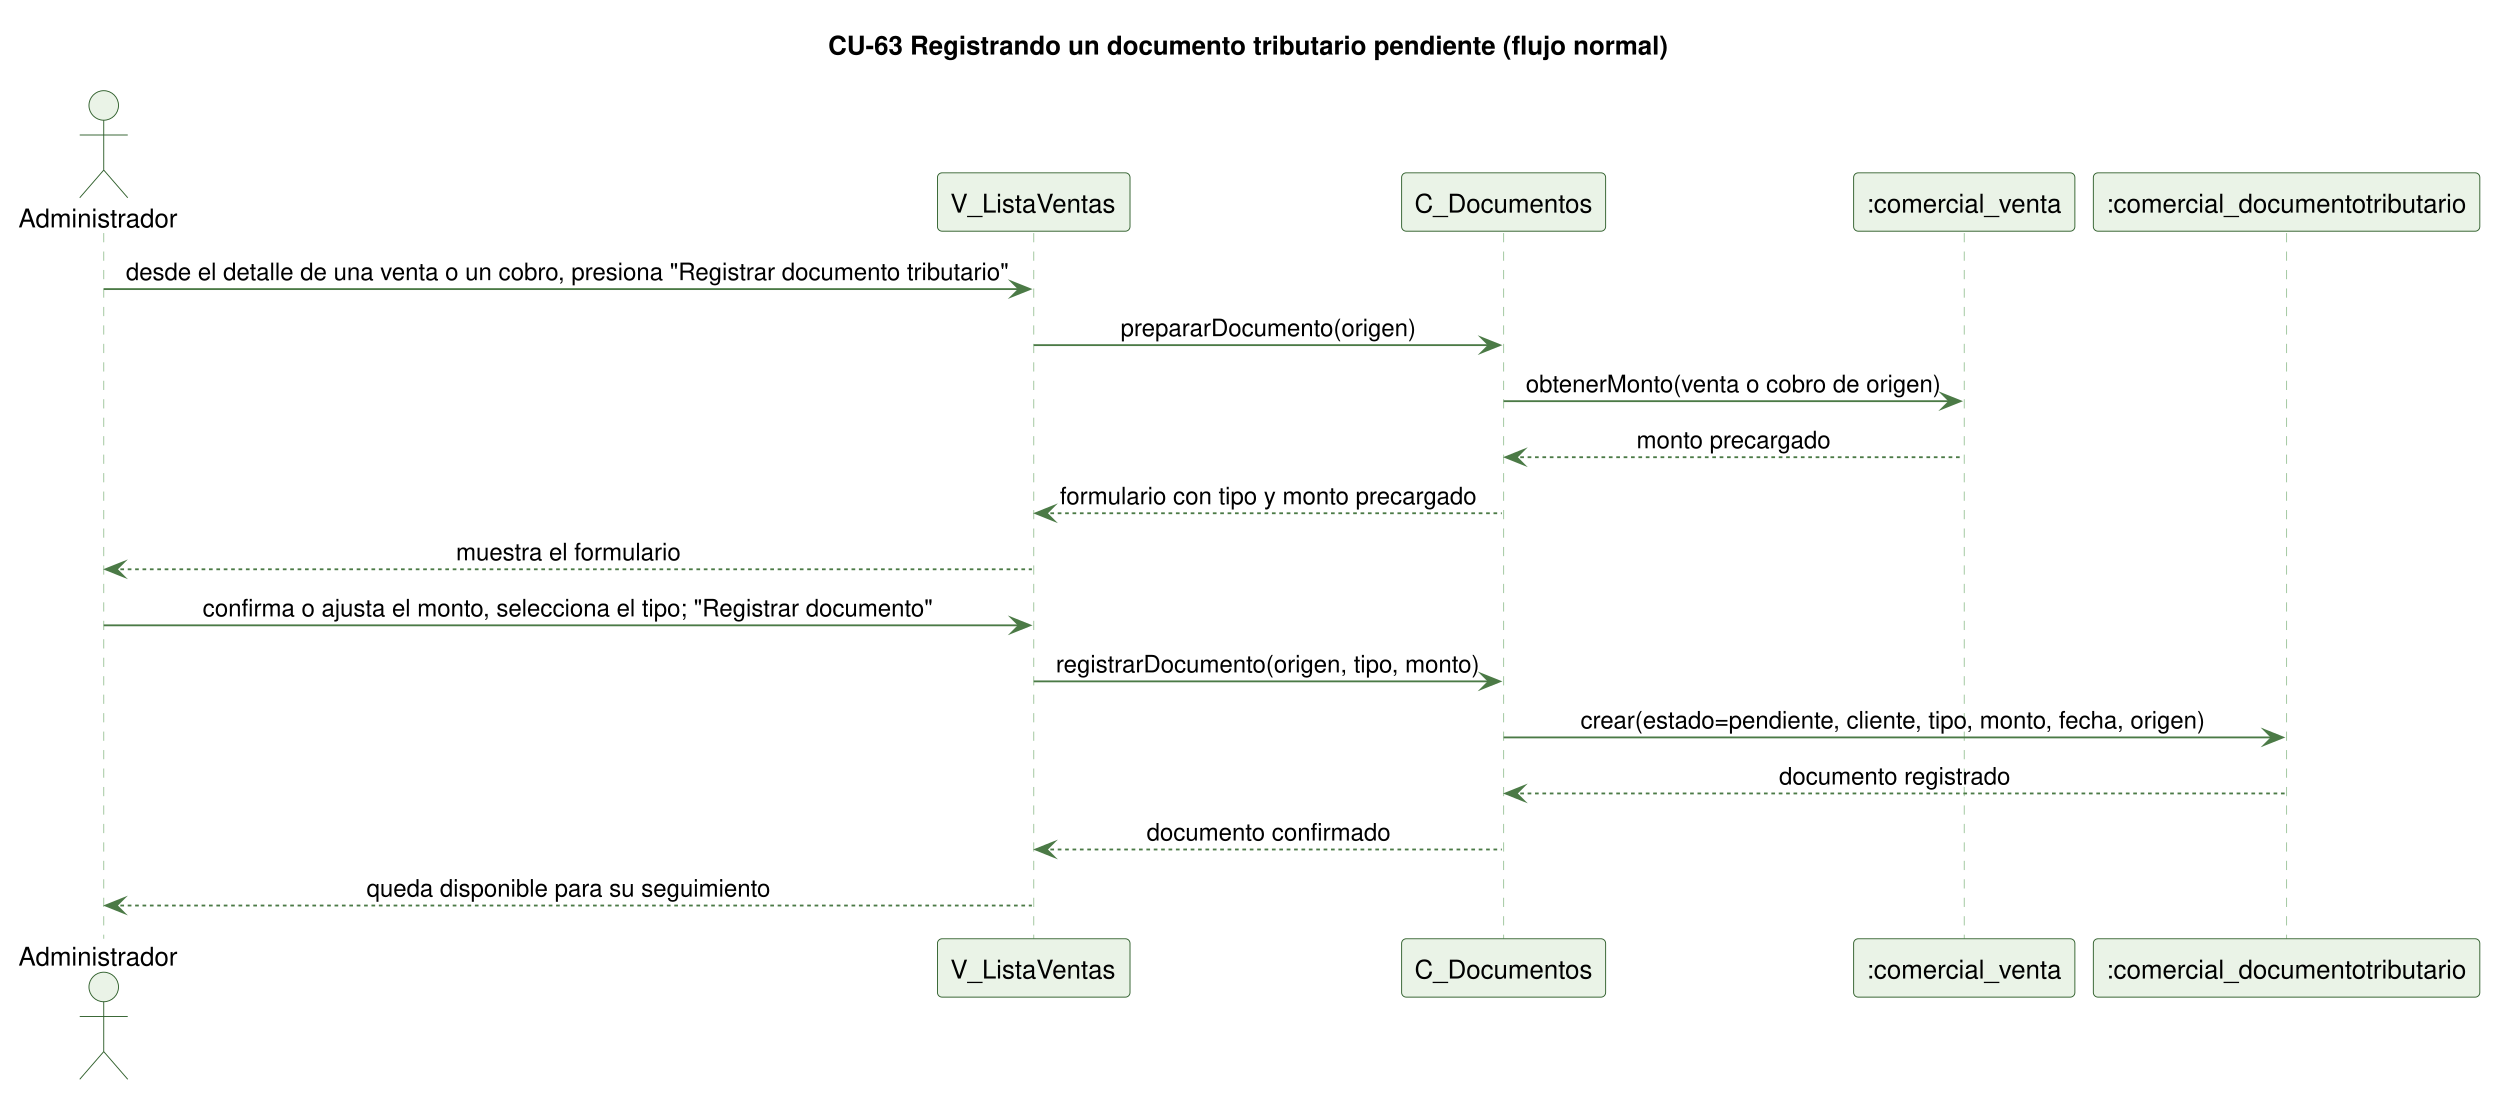
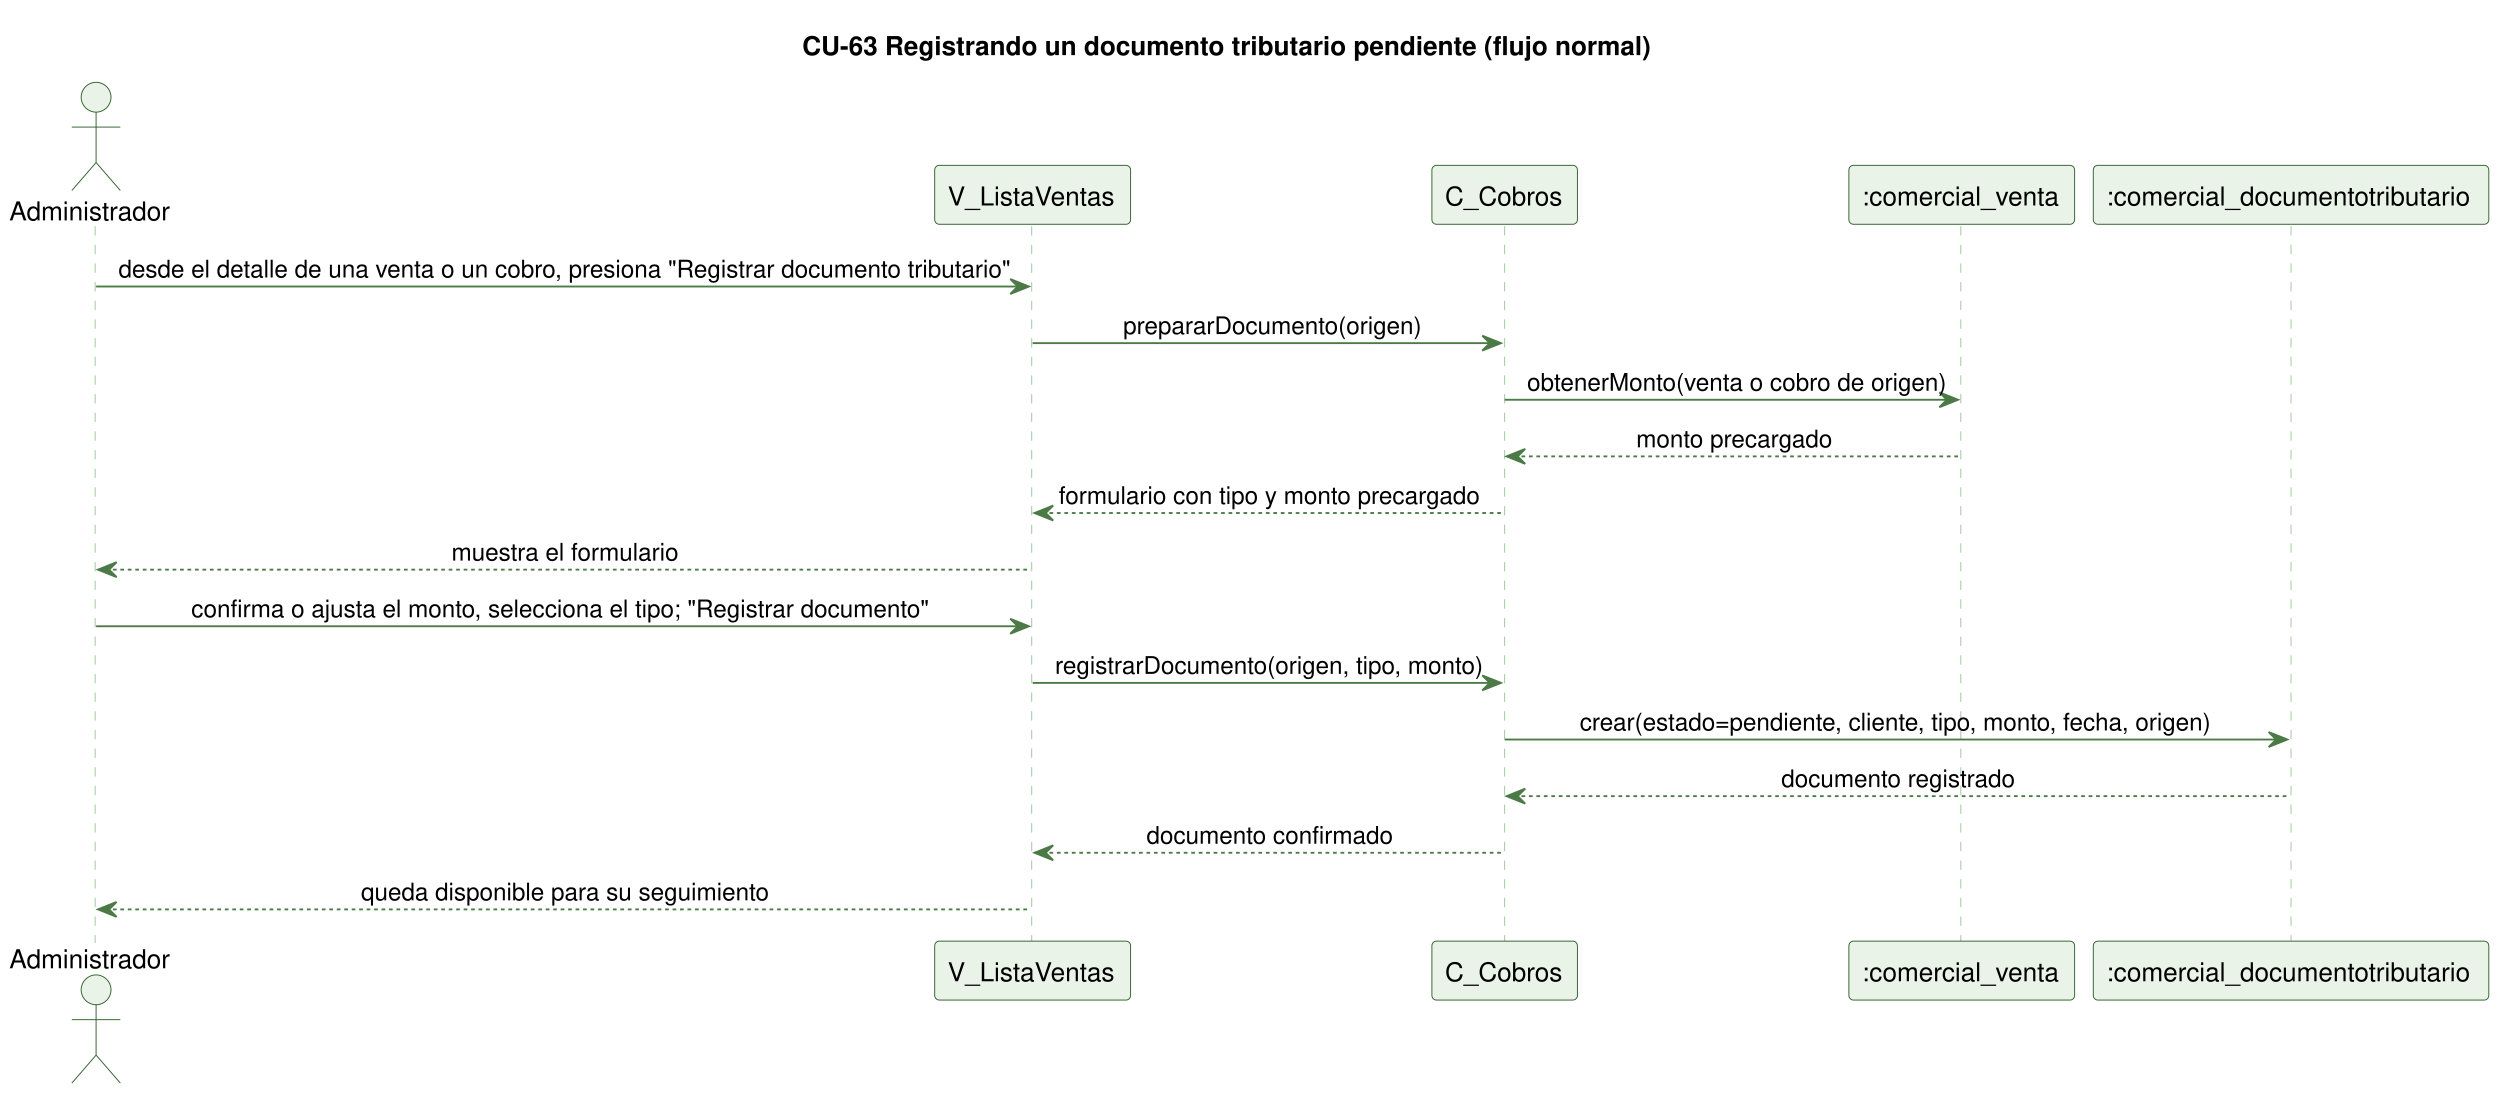
- <svg xmlns="http://www.w3.org/2000/svg" version="1.1" data-diagram-type="SEQUENCE" style="width:1354px;height:597px;background:#FFFFFF;" width="1354px" height="597px" viewBox="0 0 1354 597" zoomAndPan="magnify" preserveAspectRatio="none" contentStyleType="text/css">
+ <svg xmlns="http://www.w3.org/2000/svg" contentStyleType="text/css" height="587px" preserveAspectRatio="none" style="width:1340px;height:587px;background:#FFFFFF;" version="1.1" viewBox="0 0 1340 587" width="1340px" zoomAndPan="magnify">
  <defs />
-   <g font-family="sans-serif" lengthAdjust="spacing">
-     <g class="title" data-source-line="13">
-       <text x="448.531" y="29.533" fill="#000" font-size="14" textLength="455.007" font-weight="700" font-family="Helvetica">CU-63 Registrando un documento tributario pendiente (flujo normal)</text>
-     </g>
-     <g>
-       <rect x="52.683" y="126.219" width="8" height="382.219" fill="#000" fill-opacity="0" />
-       <line x1="56.183" y1="126.219" x2="56.183" y2="508.438" style="stroke:#9CC49A;stroke-width:0.5;stroke-dasharray:5,5;" />
-     </g>
-     <g>
-       <rect x="556.375" y="126.219" width="8" height="382.219" fill="#000" fill-opacity="0" />
-       <line x1="559.875" y1="126.219" x2="559.875" y2="508.438" style="stroke:#9CC49A;stroke-width:0.5;stroke-dasharray:5,5;" />
-     </g>
-     <g>
-       <rect x="810.865" y="126.219" width="8" height="382.219" fill="#000" fill-opacity="0" />
-       <line x1="814.365" y1="126.219" x2="814.365" y2="508.438" style="stroke:#9CC49A;stroke-width:0.5;stroke-dasharray:5,5;" />
-     </g>
-     <g>
-       <rect x="1060.34" y="126.219" width="8" height="382.219" fill="#000" fill-opacity="0" />
-       <line x1="1063.84" y1="126.219" x2="1063.84" y2="508.438" style="stroke:#9CC49A;stroke-width:0.5;stroke-dasharray:5,5;" />
-     </g>
-     <g>
-       <rect x="1234.912" y="126.219" width="8" height="382.219" fill="#000" fill-opacity="0" />
-       <line x1="1238.412" y1="126.219" x2="1238.412" y2="508.438" style="stroke:#9CC49A;stroke-width:0.5;stroke-dasharray:5,5;" />
-     </g>
-     <text x="10" y="123.143" fill="#000" font-size="14" textLength="86.365" font-family="Helvetica">Administrador</text>
-     <ellipse cx="56.183" cy="57.109" rx="8" ry="8" fill="#EAF3E7" style="stroke:#2E5E2A;stroke-width:0.5;" />
-     <path d="M56.183,65.109 L56.183,92.109 M43.183,73.109 L69.183,73.109 M56.183,92.109 L43.183,107.109 M56.183,92.109 L69.183,107.109" style="stroke:#2E5E2A;stroke-width:0.5;" fill="none" />
-     <rect x="507.734" y="93.609" width="104.282" height="31.609" fill="#EAF3E7" style="stroke:#2E5E2A;stroke-width:0.5;" rx="2.5" ry="2.5" />
-     <text x="514.734" y="115.143" fill="#000" font-size="14" textLength="90.282" font-family="Helvetica">V_ListaVentas</text>
-     <rect x="759.12" y="93.609" width="110.489" height="31.609" fill="#EAF3E7" style="stroke:#2E5E2A;stroke-width:0.5;" rx="2.5" ry="2.5" />
-     <text x="766.12" y="115.143" fill="#000" font-size="14" textLength="96.489" font-family="Helvetica">C_Documentos</text>
-     <rect x="1003.926" y="93.609" width="119.827" height="31.609" fill="#EAF3E7" style="stroke:#2E5E2A;stroke-width:0.5;" rx="2.5" ry="2.5" />
-     <text x="1010.926" y="115.143" fill="#000" font-size="14" textLength="105.827" font-family="Helvetica">:comercial_venta</text>
-     <rect x="1133.753" y="93.609" width="209.316" height="31.609" fill="#EAF3E7" style="stroke:#2E5E2A;stroke-width:0.5;" rx="2.5" ry="2.5" />
-     <text x="1140.753" y="115.143" fill="#000" font-size="14" textLength="195.316" font-family="Helvetica">:comercial_documentotributario</text>
-     <text x="10" y="522.971" fill="#000" font-size="14" textLength="86.365" font-family="Helvetica">Administrador</text>
-     <ellipse cx="56.183" cy="534.547" rx="8" ry="8" fill="#EAF3E7" style="stroke:#2E5E2A;stroke-width:0.5;" />
-     <path d="M56.183,542.547 L56.183,569.547 M43.183,550.547 L69.183,550.547 M56.183,569.547 L43.183,584.547 M56.183,569.547 L69.183,584.547" style="stroke:#2E5E2A;stroke-width:0.5;" fill="none" />
-     <rect x="507.734" y="508.438" width="104.282" height="31.609" fill="#EAF3E7" style="stroke:#2E5E2A;stroke-width:0.5;" rx="2.5" ry="2.5" />
-     <text x="514.734" y="529.971" fill="#000" font-size="14" textLength="90.282" font-family="Helvetica">V_ListaVentas</text>
-     <rect x="759.12" y="508.438" width="110.489" height="31.609" fill="#EAF3E7" style="stroke:#2E5E2A;stroke-width:0.5;" rx="2.5" ry="2.5" />
-     <text x="766.12" y="529.971" fill="#000" font-size="14" textLength="96.489" font-family="Helvetica">C_Documentos</text>
-     <rect x="1003.926" y="508.438" width="119.827" height="31.609" fill="#EAF3E7" style="stroke:#2E5E2A;stroke-width:0.5;" rx="2.5" ry="2.5" />
-     <text x="1010.926" y="529.971" fill="#000" font-size="14" textLength="105.827" font-family="Helvetica">:comercial_venta</text>
-     <rect x="1133.753" y="508.438" width="209.316" height="31.609" fill="#EAF3E7" style="stroke:#2E5E2A;stroke-width:0.5;" rx="2.5" ry="2.5" />
-     <text x="1140.753" y="529.971" fill="#000" font-size="14" textLength="195.316" font-family="Helvetica">:comercial_documentotributario</text>
-     <polygon points="547.875,152.57,557.875,156.57,547.875,160.57,551.875,156.57" fill="#4B7A46" style="stroke:#4B7A46;stroke-width:1;stroke-linejoin:miter;stroke-miterlimit:10;" />
-     <line x1="56.183" y1="156.57" x2="553.875" y2="156.57" style="stroke:#4B7A46;stroke-width:1;" />
-     <text x="68.183" y="151.714" fill="#000" font-size="13" textLength="479.692" font-family="Helvetica">desde el detalle de una venta o un cobro, presiona "Registrar documento tributario"</text>
-     <polygon points="802.365,182.922,812.365,186.922,802.365,190.922,806.365,186.922" fill="#4B7A46" style="stroke:#4B7A46;stroke-width:1;stroke-linejoin:miter;stroke-miterlimit:10;" />
-     <line x1="559.875" y1="186.922" x2="808.365" y2="186.922" style="stroke:#4B7A46;stroke-width:1;" />
-     <text x="606.914" y="182.065" fill="#000" font-size="13" textLength="160.412" font-family="Helvetica">prepararDocumento(origen)</text>
-     <polygon points="1051.84,213.273,1061.84,217.273,1051.84,221.273,1055.84,217.273" fill="#4B7A46" style="stroke:#4B7A46;stroke-width:1;stroke-linejoin:miter;stroke-miterlimit:10;" />
-     <line x1="814.365" y1="217.273" x2="1057.84" y2="217.273" style="stroke:#4B7A46;stroke-width:1;" />
-     <text x="826.365" y="212.417" fill="#000" font-size="13" textLength="225.475" font-family="Helvetica">obtenerMonto(venta o cobro de origen)</text>
-     <polygon points="825.365,243.625,815.365,247.625,825.365,251.625,821.365,247.625" fill="#4B7A46" style="stroke:#4B7A46;stroke-width:1;stroke-linejoin:miter;stroke-miterlimit:10;" />
-     <line x1="819.365" y1="247.625" x2="1062.84" y2="247.625" style="stroke:#4B7A46;stroke-width:1;stroke-dasharray:2,2;" />
-     <text x="886.347" y="242.769" fill="#000" font-size="13" textLength="105.511" font-family="Helvetica">monto precargado</text>
-     <polygon points="570.875,273.977,560.875,277.977,570.875,281.977,566.875,277.977" fill="#4B7A46" style="stroke:#4B7A46;stroke-width:1;stroke-linejoin:miter;stroke-miterlimit:10;" />
-     <line x1="564.875" y1="277.977" x2="813.365" y2="277.977" style="stroke:#4B7A46;stroke-width:1;stroke-dasharray:2,2;" />
-     <text x="574.033" y="273.12" fill="#000" font-size="13" textLength="226.173" font-family="Helvetica">formulario con tipo y monto precargado</text>
-     <polygon points="67.183,304.328,57.183,308.328,67.183,312.328,63.183,308.328" fill="#4B7A46" style="stroke:#4B7A46;stroke-width:1;stroke-linejoin:miter;stroke-miterlimit:10;" />
-     <line x1="61.183" y1="308.328" x2="558.875" y2="308.328" style="stroke:#4B7A46;stroke-width:1;stroke-dasharray:2,2;" />
-     <text x="246.98" y="303.472" fill="#000" font-size="13" textLength="122.097" font-family="Helvetica">muestra el formulario</text>
-     <polygon points="547.875,334.68,557.875,338.68,547.875,342.68,551.875,338.68" fill="#4B7A46" style="stroke:#4B7A46;stroke-width:1;stroke-linejoin:miter;stroke-miterlimit:10;" />
-     <line x1="56.183" y1="338.68" x2="553.875" y2="338.68" style="stroke:#4B7A46;stroke-width:1;" />
-     <text x="109.76" y="333.823" fill="#000" font-size="13" textLength="396.538" font-family="Helvetica">confirma o ajusta el monto, selecciona el tipo; "Registrar documento"</text>
-     <polygon points="802.365,365.031,812.365,369.031,802.365,373.031,806.365,369.031" fill="#4B7A46" style="stroke:#4B7A46;stroke-width:1;stroke-linejoin:miter;stroke-miterlimit:10;" />
-     <line x1="559.875" y1="369.031" x2="808.365" y2="369.031" style="stroke:#4B7A46;stroke-width:1;" />
-     <text x="571.875" y="364.175" fill="#000" font-size="13" textLength="230.49" font-family="Helvetica">registrarDocumento(origen, tipo, monto)</text>
-     <polygon points="1226.412,395.383,1236.412,399.383,1226.412,403.383,1230.412,399.383" fill="#4B7A46" style="stroke:#4B7A46;stroke-width:1;stroke-linejoin:miter;stroke-miterlimit:10;" />
-     <line x1="814.365" y1="399.383" x2="1232.412" y2="399.383" style="stroke:#4B7A46;stroke-width:1;" />
-     <text x="856.02" y="394.526" fill="#000" font-size="13" textLength="340.736" font-family="Helvetica">crear(estado=pendiente, cliente, tipo, monto, fecha, origen)</text>
-     <polygon points="825.365,425.734,815.365,429.734,825.365,433.734,821.365,429.734" fill="#4B7A46" style="stroke:#4B7A46;stroke-width:1;stroke-linejoin:miter;stroke-miterlimit:10;" />
-     <line x1="819.365" y1="429.734" x2="1237.412" y2="429.734" style="stroke:#4B7A46;stroke-width:1;stroke-dasharray:2,2;" />
-     <text x="963.518" y="424.878" fill="#000" font-size="13" textLength="125.741" font-family="Helvetica">documento registrado</text>
-     <polygon points="570.875,456.086,560.875,460.086,570.875,464.086,566.875,460.086" fill="#4B7A46" style="stroke:#4B7A46;stroke-width:1;stroke-linejoin:miter;stroke-miterlimit:10;" />
-     <line x1="564.875" y1="460.086" x2="813.365" y2="460.086" style="stroke:#4B7A46;stroke-width:1;stroke-dasharray:2,2;" />
-     <text x="621" y="455.229" fill="#000" font-size="13" textLength="132.241" font-family="Helvetica">documento confirmado</text>
-     <polygon points="67.183,486.438,57.183,490.438,67.183,494.438,63.183,490.438" fill="#4B7A46" style="stroke:#4B7A46;stroke-width:1;stroke-linejoin:miter;stroke-miterlimit:10;" />
-     <line x1="61.183" y1="490.438" x2="558.875" y2="490.438" style="stroke:#4B7A46;stroke-width:1;stroke-dasharray:2,2;" />
-     <text x="198.535" y="485.581" fill="#000" font-size="13" textLength="218.988" font-family="Helvetica">queda disponible para su seguimiento</text>
+   <g>
+     <text fill="#000000" font-family="Helvetica" font-size="14" font-weight="bold" lengthAdjust="spacing" textLength="478" x="430" y="29.533">CU-63 Registrando un documento tributario pendiente (flujo normal)</text>
+     <line style="stroke:#9CC49A;stroke-width:0.5;stroke-dasharray:5.0,5.0;" x1="51" x2="51" y1="121.219" y2="505.438" />
+     <line style="stroke:#9CC49A;stroke-width:0.5;stroke-dasharray:5.0,5.0;" x1="553" x2="553" y1="121.219" y2="505.438" />
+     <line style="stroke:#9CC49A;stroke-width:0.5;stroke-dasharray:5.0,5.0;" x1="806.5" x2="806.5" y1="121.219" y2="505.438" />
+     <line style="stroke:#9CC49A;stroke-width:0.5;stroke-dasharray:5.0,5.0;" x1="1051" x2="1051" y1="121.219" y2="505.438" />
+     <line style="stroke:#9CC49A;stroke-width:0.5;stroke-dasharray:5.0,5.0;" x1="1228" x2="1228" y1="121.219" y2="505.438" />
+     <text fill="#000000" font-family="Helvetica" font-size="14" lengthAdjust="spacing" textLength="87" x="5" y="118.143">Administrador</text>
+     <ellipse cx="51.5" cy="52.109" fill="#EAF3E7" rx="8" ry="8" style="stroke:#2E5E2A;stroke-width:0.5;" />
+     <path d="M51.5,60.109 L51.5,87.109 M38.5,68.109 L64.5,68.109 M51.5,87.109 L38.5,102.109 M51.5,87.109 L64.5,102.109 " fill="none" style="stroke:#2E5E2A;stroke-width:0.5;" />
+     <text fill="#000000" font-family="Helvetica" font-size="14" lengthAdjust="spacing" textLength="87" x="5" y="518.971">Administrador</text>
+     <ellipse cx="51.5" cy="530.547" fill="#EAF3E7" rx="8" ry="8" style="stroke:#2E5E2A;stroke-width:0.5;" />
+     <path d="M51.5,538.547 L51.5,565.547 M38.5,546.547 L64.5,546.547 M51.5,565.547 L38.5,580.547 M51.5,565.547 L64.5,580.547 " fill="none" style="stroke:#2E5E2A;stroke-width:0.5;" />
+     <rect fill="#EAF3E7" height="31.609" rx="2.5" ry="2.5" style="stroke:#2E5E2A;stroke-width:0.5;" width="105" x="501" y="88.609" />
+     <text fill="#000000" font-family="Helvetica" font-size="14" lengthAdjust="spacing" textLength="91" x="508" y="110.143">V_ListaVentas</text>
+     <rect fill="#EAF3E7" height="31.609" rx="2.5" ry="2.5" style="stroke:#2E5E2A;stroke-width:0.5;" width="105" x="501" y="504.438" />
+     <text fill="#000000" font-family="Helvetica" font-size="14" lengthAdjust="spacing" textLength="91" x="508" y="525.971">V_ListaVentas</text>
+     <rect fill="#EAF3E7" height="31.609" rx="2.5" ry="2.5" style="stroke:#2E5E2A;stroke-width:0.5;" width="78" x="767.5" y="88.609" />
+     <text fill="#000000" font-family="Helvetica" font-size="14" lengthAdjust="spacing" textLength="64" x="774.5" y="110.143">C_Cobros</text>
+     <rect fill="#EAF3E7" height="31.609" rx="2.5" ry="2.5" style="stroke:#2E5E2A;stroke-width:0.5;" width="78" x="767.5" y="504.438" />
+     <text fill="#000000" font-family="Helvetica" font-size="14" lengthAdjust="spacing" textLength="64" x="774.5" y="525.971">C_Cobros</text>
+     <rect fill="#EAF3E7" height="31.609" rx="2.5" ry="2.5" style="stroke:#2E5E2A;stroke-width:0.5;" width="121" x="991" y="88.609" />
+     <text fill="#000000" font-family="Helvetica" font-size="14" lengthAdjust="spacing" textLength="107" x="998" y="110.143">:comercial_venta</text>
+     <rect fill="#EAF3E7" height="31.609" rx="2.5" ry="2.5" style="stroke:#2E5E2A;stroke-width:0.5;" width="121" x="991" y="504.438" />
+     <text fill="#000000" font-family="Helvetica" font-size="14" lengthAdjust="spacing" textLength="107" x="998" y="525.971">:comercial_venta</text>
+     <rect fill="#EAF3E7" height="31.609" rx="2.5" ry="2.5" style="stroke:#2E5E2A;stroke-width:0.5;" width="212" x="1122" y="88.609" />
+     <text fill="#000000" font-family="Helvetica" font-size="14" lengthAdjust="spacing" textLength="198" x="1129" y="110.143">:comercial_documentotributario</text>
+     <rect fill="#EAF3E7" height="31.609" rx="2.5" ry="2.5" style="stroke:#2E5E2A;stroke-width:0.5;" width="212" x="1122" y="504.438" />
+     <text fill="#000000" font-family="Helvetica" font-size="14" lengthAdjust="spacing" textLength="198" x="1129" y="525.971">:comercial_documentotributario</text>
+     <polygon fill="#4B7A46" points="541.5,149.57,551.5,153.57,541.5,157.57,545.5,153.57" style="stroke:#4B7A46;stroke-width:1.0;" />
+     <line style="stroke:#4B7A46;stroke-width:1.0;" x1="51.5" x2="547.5" y1="153.57" y2="153.57" />
+     <text fill="#000000" font-family="Helvetica" font-size="13" lengthAdjust="spacing" textLength="478" x="63.5" y="148.714">desde el detalle de una venta o un cobro, presiona "Registrar documento tributario"</text>
+     <polygon fill="#4B7A46" points="794.5,179.922,804.5,183.922,794.5,187.922,798.5,183.922" style="stroke:#4B7A46;stroke-width:1.0;" />
+     <line style="stroke:#4B7A46;stroke-width:1.0;" x1="553.5" x2="800.5" y1="183.922" y2="183.922" />
+     <text fill="#000000" font-family="Helvetica" font-size="13" lengthAdjust="spacing" textLength="156" x="602" y="179.065">prepararDocumento(origen)</text>
+     <polygon fill="#4B7A46" points="1039.5,210.273,1049.5,214.273,1039.5,218.273,1043.5,214.273" style="stroke:#4B7A46;stroke-width:1.0;" />
+     <line style="stroke:#4B7A46;stroke-width:1.0;" x1="806.5" x2="1045.5" y1="214.273" y2="214.273" />
+     <text fill="#000000" font-family="Helvetica" font-size="13" lengthAdjust="spacing" textLength="221" x="818.5" y="209.417">obtenerMonto(venta o cobro de origen)</text>
+     <polygon fill="#4B7A46" points="817.5,240.625,807.5,244.625,817.5,248.625,813.5,244.625" style="stroke:#4B7A46;stroke-width:1.0;" />
+     <line style="stroke:#4B7A46;stroke-width:1.0;stroke-dasharray:2.0,2.0;" x1="811.5" x2="1050.5" y1="244.625" y2="244.625" />
+     <text fill="#000000" font-family="Helvetica" font-size="13" lengthAdjust="spacing" textLength="104" x="877" y="239.769">monto precargado</text>
+     <polygon fill="#4B7A46" points="564.5,270.977,554.5,274.977,564.5,278.977,560.5,274.977" style="stroke:#4B7A46;stroke-width:1.0;" />
+     <line style="stroke:#4B7A46;stroke-width:1.0;stroke-dasharray:2.0,2.0;" x1="558.5" x2="805.5" y1="274.977" y2="274.977" />
+     <text fill="#000000" font-family="Helvetica" font-size="13" lengthAdjust="spacing" textLength="225" x="567.5" y="270.12">formulario con tipo y monto precargado</text>
+     <polygon fill="#4B7A46" points="62.5,301.328,52.5,305.328,62.5,309.328,58.5,305.328" style="stroke:#4B7A46;stroke-width:1.0;" />
+     <line style="stroke:#4B7A46;stroke-width:1.0;stroke-dasharray:2.0,2.0;" x1="56.5" x2="552.5" y1="305.328" y2="305.328" />
+     <text fill="#000000" font-family="Helvetica" font-size="13" lengthAdjust="spacing" textLength="121" x="242" y="300.472">muestra el formulario</text>
+     <polygon fill="#4B7A46" points="541.5,331.68,551.5,335.68,541.5,339.68,545.5,335.68" style="stroke:#4B7A46;stroke-width:1.0;" />
+     <line style="stroke:#4B7A46;stroke-width:1.0;" x1="51.5" x2="547.5" y1="335.68" y2="335.68" />
+     <text fill="#000000" font-family="Helvetica" font-size="13" lengthAdjust="spacing" textLength="400" x="102.5" y="330.823">confirma o ajusta el monto, selecciona el tipo; "Registrar documento"</text>
+     <polygon fill="#4B7A46" points="794.5,362.031,804.5,366.031,794.5,370.031,798.5,366.031" style="stroke:#4B7A46;stroke-width:1.0;" />
+     <line style="stroke:#4B7A46;stroke-width:1.0;" x1="553.5" x2="800.5" y1="366.031" y2="366.031" />
+     <text fill="#000000" font-family="Helvetica" font-size="13" lengthAdjust="spacing" textLength="229" x="565.5" y="361.175">registrarDocumento(origen, tipo, monto)</text>
+     <polygon fill="#4B7A46" points="1216,392.383,1226,396.383,1216,400.383,1220,396.383" style="stroke:#4B7A46;stroke-width:1.0;" />
+     <line style="stroke:#4B7A46;stroke-width:1.0;" x1="806.5" x2="1222" y1="396.383" y2="396.383" />
+     <text fill="#000000" font-family="Helvetica" font-size="13" lengthAdjust="spacing" textLength="341" x="846.75" y="391.526">crear(estado=pendiente, cliente, tipo, monto, fecha, origen)</text>
+     <polygon fill="#4B7A46" points="817.5,422.734,807.5,426.734,817.5,430.734,813.5,426.734" style="stroke:#4B7A46;stroke-width:1.0;" />
+     <line style="stroke:#4B7A46;stroke-width:1.0;stroke-dasharray:2.0,2.0;" x1="811.5" x2="1227" y1="426.734" y2="426.734" />
+     <text fill="#000000" font-family="Helvetica" font-size="13" lengthAdjust="spacing" textLength="125" x="954.75" y="421.878">documento registrado</text>
+     <polygon fill="#4B7A46" points="564.5,453.086,554.5,457.086,564.5,461.086,560.5,457.086" style="stroke:#4B7A46;stroke-width:1.0;" />
+     <line style="stroke:#4B7A46;stroke-width:1.0;stroke-dasharray:2.0,2.0;" x1="558.5" x2="805.5" y1="457.086" y2="457.086" />
+     <text fill="#000000" font-family="Helvetica" font-size="13" lengthAdjust="spacing" textLength="131" x="614.5" y="452.229">documento confirmado</text>
+     <polygon fill="#4B7A46" points="62.5,483.438,52.5,487.438,62.5,491.438,58.5,487.438" style="stroke:#4B7A46;stroke-width:1.0;" />
+     <line style="stroke:#4B7A46;stroke-width:1.0;stroke-dasharray:2.0,2.0;" x1="56.5" x2="552.5" y1="487.438" y2="487.438" />
+     <text fill="#000000" font-family="Helvetica" font-size="13" lengthAdjust="spacing" textLength="218" x="193.5" y="482.581">queda disponible para su seguimiento</text>
  </g>
</svg>
